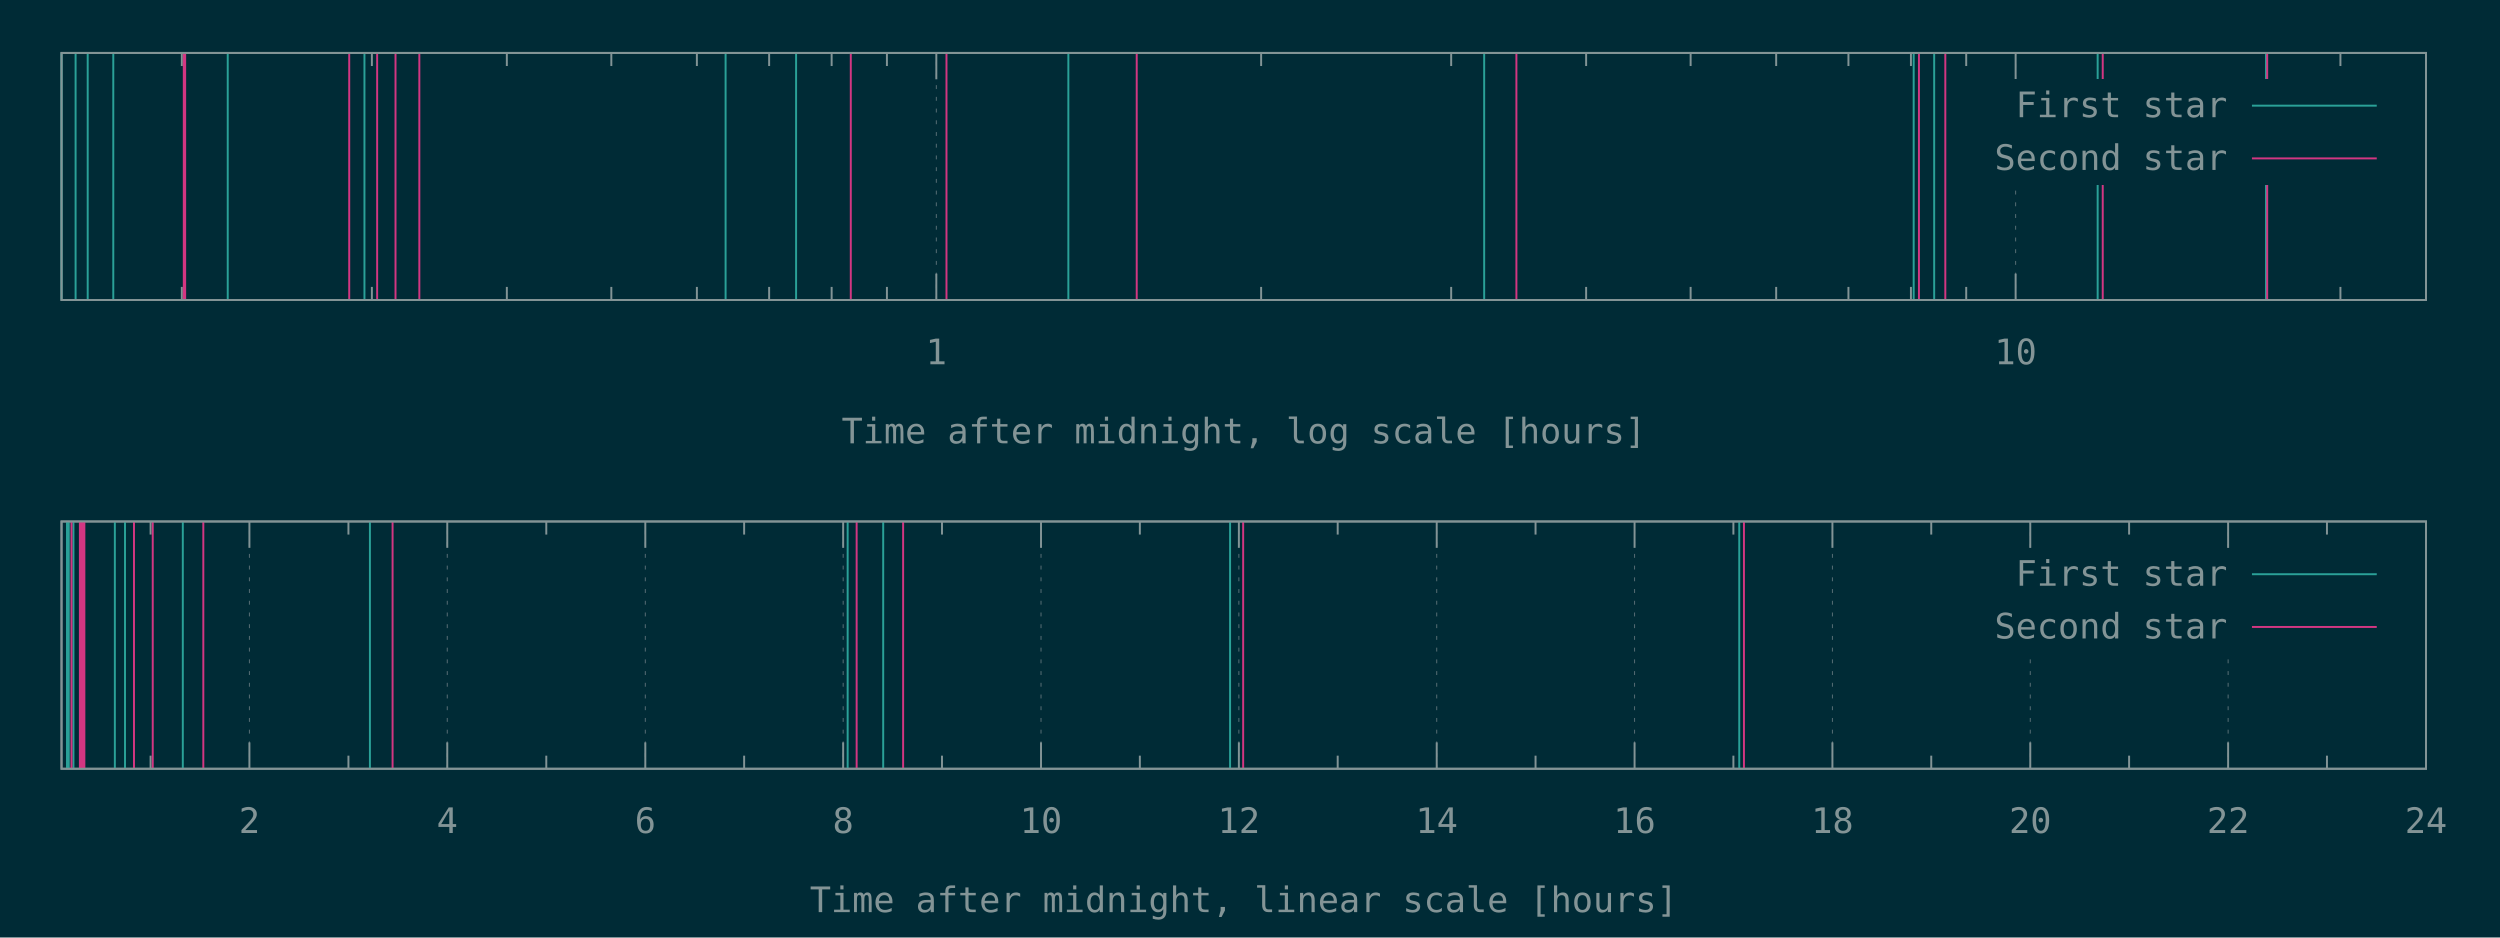
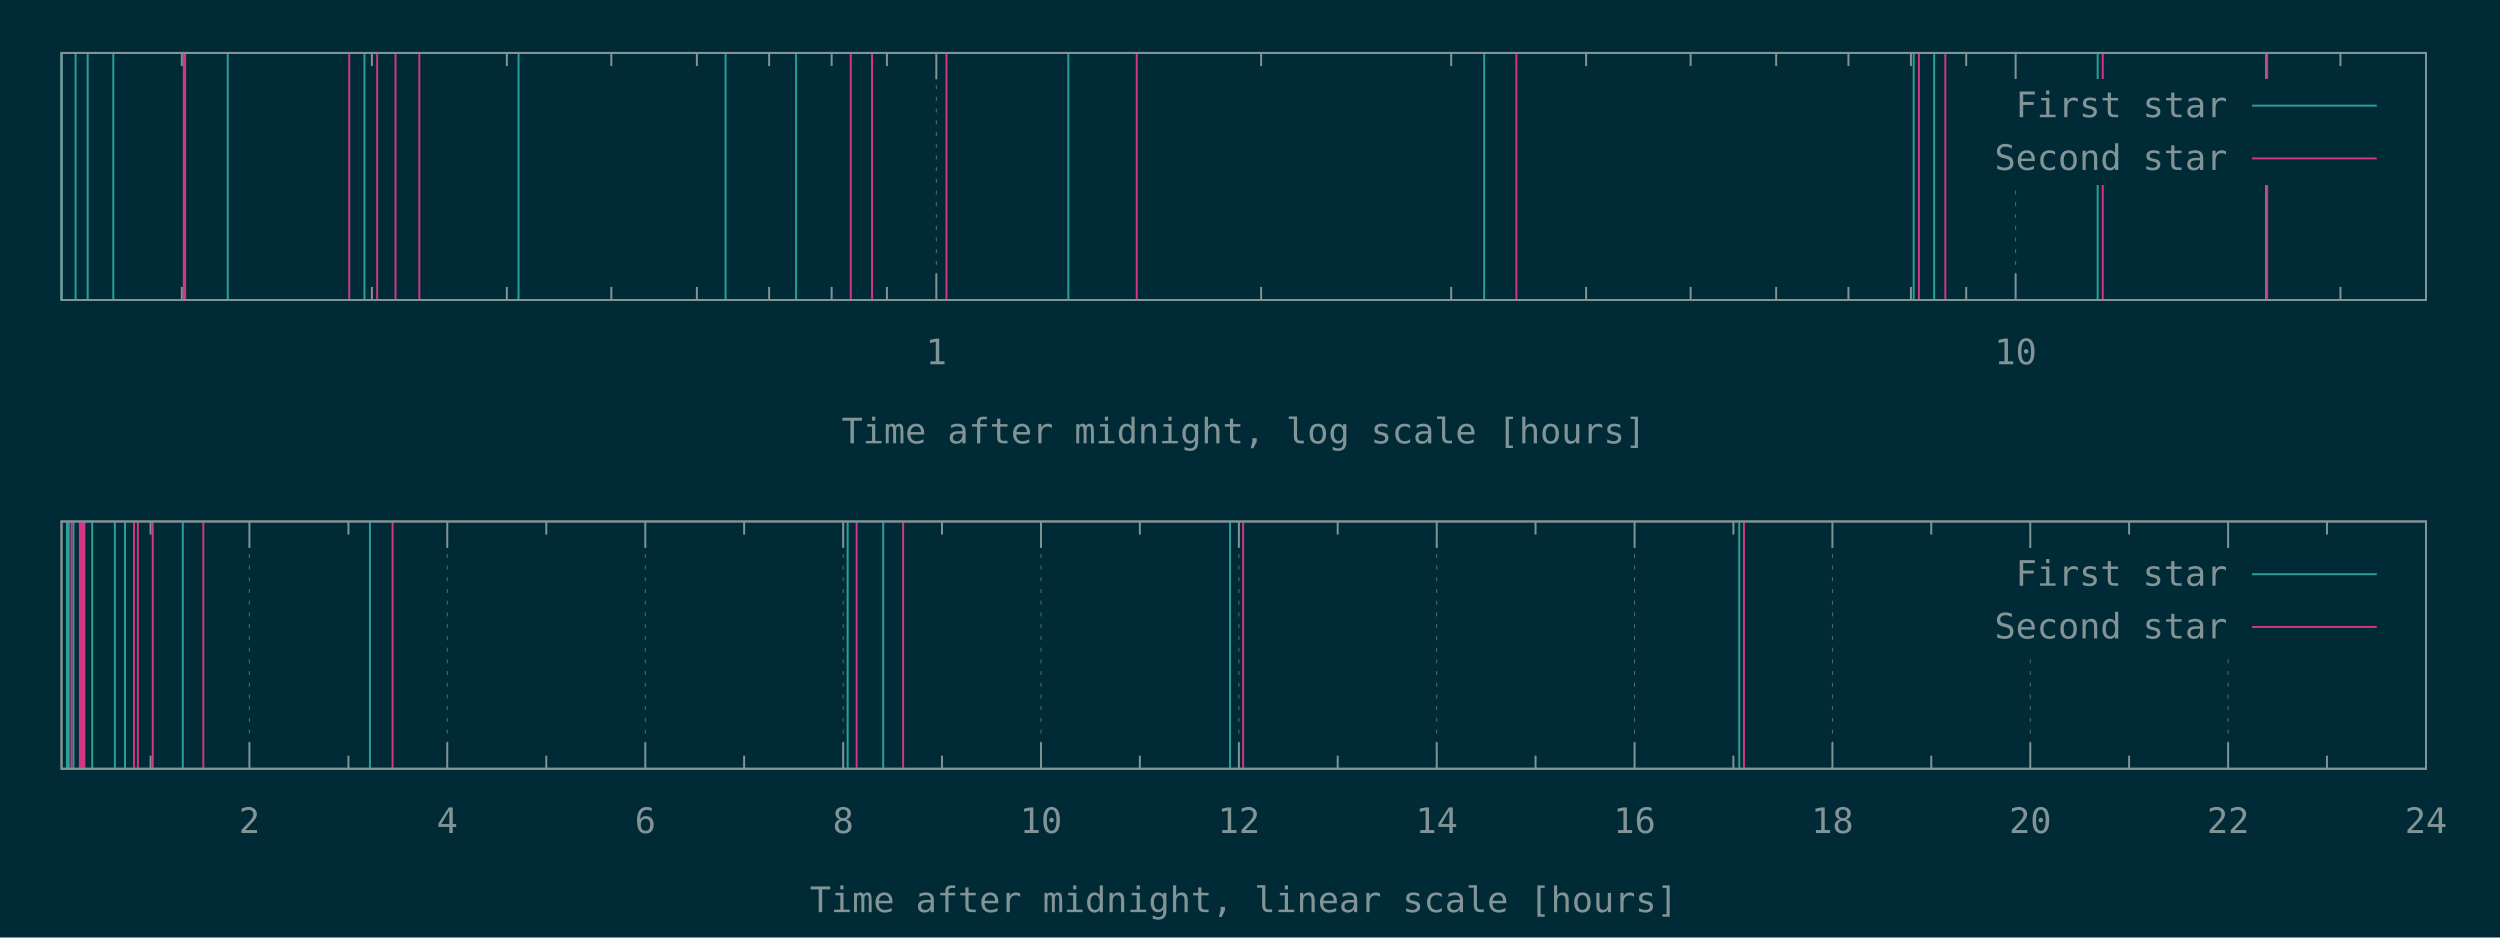
<svg xmlns="http://www.w3.org/2000/svg" xmlns:xlink="http://www.w3.org/1999/xlink" width="1280" height="480" viewBox="0 0 1280 480">
  <g id="gnuplot_canvas">
    <rect x="0" y="0" width="1280" height="480" fill="#002b36" />
    <defs>
      <circle id="gpDot" r="0.5" stroke-width="0.5" stroke="currentColor" />
      <path id="gpPt0" stroke-width="0.148" stroke="currentColor" d="M-1,0 h2 M0,-1 v2" />
      <path id="gpPt1" stroke-width="0.148" stroke="currentColor" d="M-1,-1 L1,1 M1,-1 L-1,1" />
      <path id="gpPt2" stroke-width="0.148" stroke="currentColor" d="M-1,0 L1,0 M0,-1 L0,1 M-1,-1 L1,1 M-1,1 L1,-1" />
      <rect id="gpPt3" stroke-width="0.148" stroke="currentColor" x="-1" y="-1" width="2" height="2" />
      <rect id="gpPt4" stroke-width="0.148" stroke="currentColor" fill="currentColor" x="-1" y="-1" width="2" height="2" />
      <circle id="gpPt5" stroke-width="0.148" stroke="currentColor" cx="0" cy="0" r="1" />
      <use xlink:href="#gpPt5" id="gpPt6" fill="currentColor" stroke="none" />
      <path id="gpPt7" stroke-width="0.148" stroke="currentColor" d="M0,-1.33 L-1.33,0.67 L1.33,0.67 z" />
      <use xlink:href="#gpPt7" id="gpPt8" fill="currentColor" stroke="none" />
      <use xlink:href="#gpPt7" id="gpPt9" stroke="currentColor" transform="rotate(180)" />
      <use xlink:href="#gpPt9" id="gpPt10" fill="currentColor" stroke="none" />
      <use xlink:href="#gpPt3" id="gpPt11" stroke="currentColor" transform="rotate(45)" />
      <use xlink:href="#gpPt11" id="gpPt12" fill="currentColor" stroke="none" />
      <path id="gpPt13" stroke-width="0.148" stroke="currentColor" d="M0,1.330 L1.265,0.411 L0.782,-1.067 L-0.782,-1.076 L-1.265,0.411 z" />
      <use xlink:href="#gpPt13" id="gpPt14" fill="currentColor" stroke="none" />
      <filter id="textbox" filterUnits="objectBoundingBox" x="0" y="0" height="1" width="1">
        <feFlood flood-color="#002B36" flood-opacity="1" result="bgnd" />
        <feComposite in="SourceGraphic" in2="bgnd" operator="atop" />
      </filter>
      <filter id="greybox" filterUnits="objectBoundingBox" x="0" y="0" height="1" width="1">
        <feFlood flood-color="lightgrey" flood-opacity="1" result="grey" />
        <feComposite in="SourceGraphic" in2="grey" operator="atop" />
      </filter>
    </defs>
    <g fill="none" color="#002B36" stroke="currentColor" stroke-width="1.00" stroke-linecap="butt" stroke-linejoin="miter">
</g>
    <g fill="none" color="black" stroke="currentColor" stroke-width="1.00" stroke-linecap="butt" stroke-linejoin="miter">
      <path stroke="rgb(131, 148, 150)" d="M93.1,153.6 L93.1,146.9 M93.1,27.1 L93.1,33.8 M190.4,153.6 L190.4,146.9 M190.4,27.1 L190.4,33.8   M259.5,153.6 L259.5,146.9 M259.5,27.1 L259.5,33.8 M313.0,153.6 L313.0,146.9 M313.0,27.1 L313.0,33.8   M356.8,153.6 L356.8,146.9 M356.8,27.1 L356.8,33.8 M393.8,153.6 L393.8,146.9 M393.8,27.1 L393.8,33.8   M425.8,153.6 L425.8,146.9 M425.8,27.1 L425.8,33.8 M454.1,153.6 L454.1,146.9 M454.1,27.1 L454.1,33.8    " />
    </g>
    <g fill="none" color="black" stroke="rgb(131, 148, 150)" stroke-width="0.50" stroke-linecap="butt" stroke-linejoin="miter">
</g>
    <g fill="none" color="gray" stroke="currentColor" stroke-width="0.50" stroke-linecap="butt" stroke-linejoin="miter">
      <path stroke="rgb( 88, 110, 117)" stroke-dasharray="2,4" class="gridline" d="M479.4,153.6 L479.4,27.1  " />
    </g>
    <g fill="none" color="gray" stroke="rgb( 88, 110, 117)" stroke-width="1.00" stroke-linecap="butt" stroke-linejoin="miter">
</g>
    <g fill="none" color="black" stroke="currentColor" stroke-width="1.00" stroke-linecap="butt" stroke-linejoin="miter">
      <path stroke="rgb(131, 148, 150)" d="M479.4,153.6 L479.4,140.1 M479.4,27.1 L479.4,40.6  " />
      <g transform="translate(479.4,186.5)" stroke="none" fill="rgb(131,148,150)" font-family="Inconsolata" font-size="18.00" text-anchor="middle">
        <text>
          <tspan font-family="Inconsolata"> 1</tspan>
        </text>
      </g>
    </g>
    <g fill="none" color="black" stroke="currentColor" stroke-width="1.00" stroke-linecap="butt" stroke-linejoin="miter">
      <path stroke="rgb(131, 148, 150)" d="M645.7,153.6 L645.7,146.9 M645.7,27.1 L645.7,33.8 M743.0,153.6 L743.0,146.9 M743.0,27.1 L743.0,33.8   M812.1,153.6 L812.1,146.9 M812.1,27.1 L812.1,33.8 M865.6,153.6 L865.6,146.9 M865.6,27.1 L865.6,33.8   M909.4,153.6 L909.4,146.9 M909.4,27.1 L909.4,33.8 M946.4,153.6 L946.4,146.9 M946.4,27.1 L946.4,33.8   M978.4,153.6 L978.4,146.9 M978.4,27.1 L978.4,33.8 M1006.7,153.6 L1006.7,146.9 M1006.7,27.1 L1006.7,33.8    " />
    </g>
    <g fill="none" color="black" stroke="rgb(131, 148, 150)" stroke-width="0.50" stroke-linecap="butt" stroke-linejoin="miter">
</g>
    <g fill="none" color="gray" stroke="currentColor" stroke-width="0.50" stroke-linecap="butt" stroke-linejoin="miter">
      <path stroke="rgb( 88, 110, 117)" stroke-dasharray="2,4" class="gridline" d="M1032.0,153.6 L1032.0,94.6 M1032.0,40.6 L1032.0,27.1  " />
    </g>
    <g fill="none" color="gray" stroke="rgb( 88, 110, 117)" stroke-width="1.00" stroke-linecap="butt" stroke-linejoin="miter">
</g>
    <g fill="none" color="black" stroke="currentColor" stroke-width="1.00" stroke-linecap="butt" stroke-linejoin="miter">
      <path stroke="rgb(131, 148, 150)" d="M1032.0,153.6 L1032.0,140.1 M1032.0,27.1 L1032.0,40.6  " />
      <g transform="translate(1032.0,186.5)" stroke="none" fill="rgb(131,148,150)" font-family="Inconsolata" font-size="18.00" text-anchor="middle">
        <text>
          <tspan font-family="Inconsolata"> 10</tspan>
        </text>
      </g>
    </g>
    <g fill="none" color="black" stroke="currentColor" stroke-width="1.00" stroke-linecap="butt" stroke-linejoin="miter">
      <path stroke="rgb(131, 148, 150)" d="M1198.3,153.6 L1198.3,146.9 M1198.3,27.1 L1198.3,33.8  " />
    </g>
    <g fill="none" color="black" stroke="currentColor" stroke-width="1.00" stroke-linecap="butt" stroke-linejoin="miter">
      <path stroke="rgb(131, 148, 150)" d="M31.5,27.1 L31.5,153.6 L1242.1,153.6 L1242.1,27.1 L31.5,27.1 Z  " />
    </g>
    <g fill="none" color="black" stroke="currentColor" stroke-width="1.00" stroke-linecap="butt" stroke-linejoin="miter">
      <g transform="translate(636.8,227.0)" stroke="none" fill="rgb(131,148,150)" font-family="Inconsolata" font-size="18.00" text-anchor="middle">
        <text>
          <tspan font-family="Inconsolata">Time after midnight, log scale [hours]</tspan>
        </text>
      </g>
    </g>
    <g fill="none" color="black" stroke="currentColor" stroke-width="1.00" stroke-linecap="butt" stroke-linejoin="miter">
</g>
    <g id="gnuplot_plot_1a">
      <g fill="none" color="black" stroke="currentColor" stroke-width="1.00" stroke-linecap="butt" stroke-linejoin="miter">
-         <path stroke="rgb( 42, 161, 152)" d="M31.5,153.6 L31.5,27.1 M38.7,153.6 L38.7,27.1 M44.9,153.6 L44.9,27.1 M58.0,153.6 L58.0,27.1   M116.6,153.6 L116.6,27.1 M186.6,153.6 L186.6,27.1 M371.5,153.6 L371.5,27.1 M407.6,153.6 L407.6,27.1   M547.0,153.6 L547.0,27.1 M759.9,153.6 L759.9,27.1 M979.8,153.6 L979.8,27.1 M990.3,153.6 L990.3,27.1   M1074.0,153.6 L1074.0,27.1 M1160.2,153.6 L1160.2,27.1  " />
+         <path stroke="rgb( 42, 161, 152)" d="M31.5,153.6 L31.5,27.1 M38.7,153.6 L38.7,27.1 M44.9,153.6 L44.9,27.1 M58.0,153.6 L58.0,27.1   M116.6,153.6 L116.6,27.1 M186.6,153.6 L186.6,27.1 M265.5,153.6 L265.5,27.1 M371.5,153.6 L371.5,27.1   M407.6,153.6 L407.6,27.1 M547.0,153.6 L547.0,27.1 M759.9,153.6 L759.9,27.1 M979.8,153.6 L979.8,27.1   M990.3,153.6 L990.3,27.1 M1074.0,153.6 L1074.0,27.1 M1160.2,153.6 L1160.2,27.1  " />
      </g>
    </g>
    <g id="gnuplot_plot_2a">
      <g fill="none" color="black" stroke="currentColor" stroke-width="1.00" stroke-linecap="butt" stroke-linejoin="miter">
-         <path stroke="rgb(211,  54, 130)" d="M94.1,153.6 L94.1,27.1 M94.8,153.6 L94.8,27.1 M178.8,153.6 L178.8,27.1 M193.1,153.6 L193.1,27.1   M202.5,153.6 L202.5,27.1 M214.7,153.6 L214.7,27.1 M435.6,153.6 L435.6,27.1 M484.6,153.6 L484.6,27.1   M582.0,153.6 L582.0,27.1 M776.4,153.6 L776.4,27.1 M982.5,153.6 L982.5,27.1 M996.0,153.6 L996.0,27.1   M1076.6,153.6 L1076.6,27.1 M1160.8,153.6 L1160.8,27.1  " />
+         <path stroke="rgb(211,  54, 130)" d="M94.1,153.6 L94.1,27.1 M94.8,153.6 L94.8,27.1 M178.8,153.6 L178.8,27.1 M193.1,153.6 L193.1,27.1   M202.5,153.6 L202.5,27.1 M214.7,153.6 L214.7,27.1 M435.6,153.6 L435.6,27.1 M446.5,153.6 L446.5,27.1   M484.6,153.6 L484.6,27.1 M582.0,153.6 L582.0,27.1 M776.4,153.6 L776.4,27.1 M982.5,153.6 L982.5,27.1   M996.0,153.6 L996.0,27.1 M1076.6,153.6 L1076.6,27.1 M1160.8,153.6 L1160.8,27.1  " />
      </g>
    </g>
    <g stroke="none" shape-rendering="crispEdges">
      <polygon fill="#002B36" points="1001.8,94.6 1229.5,94.6 1229.5,40.6 1001.8,40.6 " />
    </g>
    <g id="gnuplot_plot_1a">
      <g fill="none" color="black" stroke="currentColor" stroke-width="1.00" stroke-linecap="butt" stroke-linejoin="miter">
        <g transform="translate(1140.4,60.0)" stroke="none" fill="rgb(131,148,150)" font-family="Inconsolata" font-size="18.00" text-anchor="end">
          <text>
            <tspan font-family="Inconsolata">First star</tspan>
          </text>
        </g>
      </g>
      <g fill="none" color="black" stroke="currentColor" stroke-width="1.00" stroke-linecap="butt" stroke-linejoin="miter">
        <path stroke="rgb( 42, 161, 152)" d="M1153.0,54.1 L1216.9,54.1  " />
      </g>
    </g>
    <g id="gnuplot_plot_2a">
      <g fill="none" color="black" stroke="currentColor" stroke-width="1.00" stroke-linecap="butt" stroke-linejoin="miter">
        <g transform="translate(1140.4,87.0)" stroke="none" fill="rgb(131,148,150)" font-family="Inconsolata" font-size="18.00" text-anchor="end">
          <text>
            <tspan font-family="Inconsolata">Second star</tspan>
          </text>
        </g>
      </g>
      <g fill="none" color="black" stroke="currentColor" stroke-width="1.00" stroke-linecap="butt" stroke-linejoin="miter">
        <path stroke="rgb(211,  54, 130)" d="M1153.0,81.1 L1216.9,81.1  " />
      </g>
    </g>
    <g fill="none" color="#002B36" stroke="rgb(211,  54, 130)" stroke-width="2.00" stroke-linecap="butt" stroke-linejoin="miter">
</g>
    <g fill="none" color="black" stroke="currentColor" stroke-width="2.00" stroke-linecap="butt" stroke-linejoin="miter">
</g>
    <g fill="none" color="black" stroke="black" stroke-width="1.00" stroke-linecap="butt" stroke-linejoin="miter">
</g>
    <g fill="none" color="black" stroke="currentColor" stroke-width="1.00" stroke-linecap="butt" stroke-linejoin="miter">
      <path stroke="rgb(131, 148, 150)" d="M31.5,27.1 L31.5,153.6 L1242.1,153.6 L1242.1,27.1 L31.5,27.1 Z  " />
    </g>
    <g fill="none" color="black" stroke="currentColor" stroke-width="1.00" stroke-linecap="butt" stroke-linejoin="miter">
</g>
    <g fill="none" color="black" stroke="currentColor" stroke-width="1.00" stroke-linecap="butt" stroke-linejoin="miter">
      <path stroke="rgb(131, 148, 150)" d="M77.1,393.6 L77.1,386.9 M77.1,267.0 L77.1,273.7  " />
    </g>
    <g fill="none" color="black" stroke="rgb(131, 148, 150)" stroke-width="0.50" stroke-linecap="butt" stroke-linejoin="miter">
</g>
    <g fill="none" color="gray" stroke="currentColor" stroke-width="0.50" stroke-linecap="butt" stroke-linejoin="miter">
      <path stroke="rgb( 88, 110, 117)" stroke-dasharray="2,4" class="gridline" d="M127.7,393.6 L127.7,267.0  " />
    </g>
    <g fill="none" color="gray" stroke="rgb( 88, 110, 117)" stroke-width="1.00" stroke-linecap="butt" stroke-linejoin="miter">
</g>
    <g fill="none" color="black" stroke="currentColor" stroke-width="1.00" stroke-linecap="butt" stroke-linejoin="miter">
      <path stroke="rgb(131, 148, 150)" d="M127.7,393.6 L127.7,380.1 M127.7,267.0 L127.7,280.5  " />
      <g transform="translate(127.7,426.5)" stroke="none" fill="rgb(131,148,150)" font-family="Inconsolata" font-size="18.00" text-anchor="middle">
        <text>
          <tspan font-family="Inconsolata"> 2</tspan>
        </text>
      </g>
    </g>
    <g fill="none" color="black" stroke="currentColor" stroke-width="1.00" stroke-linecap="butt" stroke-linejoin="miter">
      <path stroke="rgb(131, 148, 150)" d="M178.4,393.6 L178.4,386.9 M178.4,267.0 L178.4,273.7  " />
    </g>
    <g fill="none" color="black" stroke="rgb(131, 148, 150)" stroke-width="0.50" stroke-linecap="butt" stroke-linejoin="miter">
</g>
    <g fill="none" color="gray" stroke="currentColor" stroke-width="0.50" stroke-linecap="butt" stroke-linejoin="miter">
      <path stroke="rgb( 88, 110, 117)" stroke-dasharray="2,4" class="gridline" d="M229.0,393.6 L229.0,267.0  " />
    </g>
    <g fill="none" color="gray" stroke="rgb( 88, 110, 117)" stroke-width="1.00" stroke-linecap="butt" stroke-linejoin="miter">
</g>
    <g fill="none" color="black" stroke="currentColor" stroke-width="1.00" stroke-linecap="butt" stroke-linejoin="miter">
      <path stroke="rgb(131, 148, 150)" d="M229.0,393.6 L229.0,380.1 M229.0,267.0 L229.0,280.5  " />
      <g transform="translate(229.0,426.5)" stroke="none" fill="rgb(131,148,150)" font-family="Inconsolata" font-size="18.00" text-anchor="middle">
        <text>
          <tspan font-family="Inconsolata"> 4</tspan>
        </text>
      </g>
    </g>
    <g fill="none" color="black" stroke="currentColor" stroke-width="1.00" stroke-linecap="butt" stroke-linejoin="miter">
      <path stroke="rgb(131, 148, 150)" d="M279.7,393.6 L279.7,386.9 M279.7,267.0 L279.7,273.7  " />
    </g>
    <g fill="none" color="black" stroke="rgb(131, 148, 150)" stroke-width="0.50" stroke-linecap="butt" stroke-linejoin="miter">
</g>
    <g fill="none" color="gray" stroke="currentColor" stroke-width="0.50" stroke-linecap="butt" stroke-linejoin="miter">
      <path stroke="rgb( 88, 110, 117)" stroke-dasharray="2,4" class="gridline" d="M330.4,393.6 L330.4,267.0  " />
    </g>
    <g fill="none" color="gray" stroke="rgb( 88, 110, 117)" stroke-width="1.00" stroke-linecap="butt" stroke-linejoin="miter">
</g>
    <g fill="none" color="black" stroke="currentColor" stroke-width="1.00" stroke-linecap="butt" stroke-linejoin="miter">
      <path stroke="rgb(131, 148, 150)" d="M330.4,393.6 L330.4,380.1 M330.4,267.0 L330.4,280.5  " />
      <g transform="translate(330.4,426.5)" stroke="none" fill="rgb(131,148,150)" font-family="Inconsolata" font-size="18.00" text-anchor="middle">
        <text>
          <tspan font-family="Inconsolata"> 6</tspan>
        </text>
      </g>
    </g>
    <g fill="none" color="black" stroke="currentColor" stroke-width="1.00" stroke-linecap="butt" stroke-linejoin="miter">
      <path stroke="rgb(131, 148, 150)" d="M381.0,393.6 L381.0,386.9 M381.0,267.0 L381.0,273.7  " />
    </g>
    <g fill="none" color="black" stroke="rgb(131, 148, 150)" stroke-width="0.50" stroke-linecap="butt" stroke-linejoin="miter">
</g>
    <g fill="none" color="gray" stroke="currentColor" stroke-width="0.50" stroke-linecap="butt" stroke-linejoin="miter">
      <path stroke="rgb( 88, 110, 117)" stroke-dasharray="2,4" class="gridline" d="M431.7,393.6 L431.7,267.0  " />
    </g>
    <g fill="none" color="gray" stroke="rgb( 88, 110, 117)" stroke-width="1.00" stroke-linecap="butt" stroke-linejoin="miter">
</g>
    <g fill="none" color="black" stroke="currentColor" stroke-width="1.00" stroke-linecap="butt" stroke-linejoin="miter">
      <path stroke="rgb(131, 148, 150)" d="M431.7,393.6 L431.7,380.1 M431.7,267.0 L431.7,280.5  " />
      <g transform="translate(431.7,426.5)" stroke="none" fill="rgb(131,148,150)" font-family="Inconsolata" font-size="18.00" text-anchor="middle">
        <text>
          <tspan font-family="Inconsolata"> 8</tspan>
        </text>
      </g>
    </g>
    <g fill="none" color="black" stroke="currentColor" stroke-width="1.00" stroke-linecap="butt" stroke-linejoin="miter">
      <path stroke="rgb(131, 148, 150)" d="M482.3,393.6 L482.3,386.9 M482.3,267.0 L482.3,273.7  " />
    </g>
    <g fill="none" color="black" stroke="rgb(131, 148, 150)" stroke-width="0.50" stroke-linecap="butt" stroke-linejoin="miter">
</g>
    <g fill="none" color="gray" stroke="currentColor" stroke-width="0.50" stroke-linecap="butt" stroke-linejoin="miter">
      <path stroke="rgb( 88, 110, 117)" stroke-dasharray="2,4" class="gridline" d="M533.0,393.6 L533.0,267.0  " />
    </g>
    <g fill="none" color="gray" stroke="rgb( 88, 110, 117)" stroke-width="1.00" stroke-linecap="butt" stroke-linejoin="miter">
</g>
    <g fill="none" color="black" stroke="currentColor" stroke-width="1.00" stroke-linecap="butt" stroke-linejoin="miter">
      <path stroke="rgb(131, 148, 150)" d="M533.0,393.6 L533.0,380.1 M533.0,267.0 L533.0,280.5  " />
      <g transform="translate(533.0,426.5)" stroke="none" fill="rgb(131,148,150)" font-family="Inconsolata" font-size="18.00" text-anchor="middle">
        <text>
          <tspan font-family="Inconsolata"> 10</tspan>
        </text>
      </g>
    </g>
    <g fill="none" color="black" stroke="currentColor" stroke-width="1.00" stroke-linecap="butt" stroke-linejoin="miter">
      <path stroke="rgb(131, 148, 150)" d="M583.6,393.6 L583.6,386.9 M583.6,267.0 L583.6,273.7  " />
    </g>
    <g fill="none" color="black" stroke="rgb(131, 148, 150)" stroke-width="0.50" stroke-linecap="butt" stroke-linejoin="miter">
</g>
    <g fill="none" color="gray" stroke="currentColor" stroke-width="0.50" stroke-linecap="butt" stroke-linejoin="miter">
      <path stroke="rgb( 88, 110, 117)" stroke-dasharray="2,4" class="gridline" d="M634.3,393.6 L634.3,267.0  " />
    </g>
    <g fill="none" color="gray" stroke="rgb( 88, 110, 117)" stroke-width="1.00" stroke-linecap="butt" stroke-linejoin="miter">
</g>
    <g fill="none" color="black" stroke="currentColor" stroke-width="1.00" stroke-linecap="butt" stroke-linejoin="miter">
      <path stroke="rgb(131, 148, 150)" d="M634.3,393.6 L634.3,380.1 M634.3,267.0 L634.3,280.5  " />
      <g transform="translate(634.3,426.5)" stroke="none" fill="rgb(131,148,150)" font-family="Inconsolata" font-size="18.00" text-anchor="middle">
        <text>
          <tspan font-family="Inconsolata"> 12</tspan>
        </text>
      </g>
    </g>
    <g fill="none" color="black" stroke="currentColor" stroke-width="1.00" stroke-linecap="butt" stroke-linejoin="miter">
      <path stroke="rgb(131, 148, 150)" d="M684.9,393.6 L684.9,386.9 M684.9,267.0 L684.9,273.7  " />
    </g>
    <g fill="none" color="black" stroke="rgb(131, 148, 150)" stroke-width="0.50" stroke-linecap="butt" stroke-linejoin="miter">
</g>
    <g fill="none" color="gray" stroke="currentColor" stroke-width="0.50" stroke-linecap="butt" stroke-linejoin="miter">
      <path stroke="rgb( 88, 110, 117)" stroke-dasharray="2,4" class="gridline" d="M735.6,393.6 L735.6,267.0  " />
    </g>
    <g fill="none" color="gray" stroke="rgb( 88, 110, 117)" stroke-width="1.00" stroke-linecap="butt" stroke-linejoin="miter">
</g>
    <g fill="none" color="black" stroke="currentColor" stroke-width="1.00" stroke-linecap="butt" stroke-linejoin="miter">
      <path stroke="rgb(131, 148, 150)" d="M735.6,393.6 L735.6,380.1 M735.6,267.0 L735.6,280.5  " />
      <g transform="translate(735.6,426.5)" stroke="none" fill="rgb(131,148,150)" font-family="Inconsolata" font-size="18.00" text-anchor="middle">
        <text>
          <tspan font-family="Inconsolata"> 14</tspan>
        </text>
      </g>
    </g>
    <g fill="none" color="black" stroke="currentColor" stroke-width="1.00" stroke-linecap="butt" stroke-linejoin="miter">
      <path stroke="rgb(131, 148, 150)" d="M786.2,393.6 L786.2,386.9 M786.2,267.0 L786.2,273.7  " />
    </g>
    <g fill="none" color="black" stroke="rgb(131, 148, 150)" stroke-width="0.50" stroke-linecap="butt" stroke-linejoin="miter">
</g>
    <g fill="none" color="gray" stroke="currentColor" stroke-width="0.50" stroke-linecap="butt" stroke-linejoin="miter">
      <path stroke="rgb( 88, 110, 117)" stroke-dasharray="2,4" class="gridline" d="M836.9,393.6 L836.9,267.0  " />
    </g>
    <g fill="none" color="gray" stroke="rgb( 88, 110, 117)" stroke-width="1.00" stroke-linecap="butt" stroke-linejoin="miter">
</g>
    <g fill="none" color="black" stroke="currentColor" stroke-width="1.00" stroke-linecap="butt" stroke-linejoin="miter">
      <path stroke="rgb(131, 148, 150)" d="M836.9,393.6 L836.9,380.1 M836.9,267.0 L836.9,280.5  " />
      <g transform="translate(836.9,426.5)" stroke="none" fill="rgb(131,148,150)" font-family="Inconsolata" font-size="18.00" text-anchor="middle">
        <text>
          <tspan font-family="Inconsolata"> 16</tspan>
        </text>
      </g>
    </g>
    <g fill="none" color="black" stroke="currentColor" stroke-width="1.00" stroke-linecap="butt" stroke-linejoin="miter">
      <path stroke="rgb(131, 148, 150)" d="M887.5,393.6 L887.5,386.9 M887.5,267.0 L887.5,273.7  " />
    </g>
    <g fill="none" color="black" stroke="rgb(131, 148, 150)" stroke-width="0.50" stroke-linecap="butt" stroke-linejoin="miter">
</g>
    <g fill="none" color="gray" stroke="currentColor" stroke-width="0.50" stroke-linecap="butt" stroke-linejoin="miter">
      <path stroke="rgb( 88, 110, 117)" stroke-dasharray="2,4" class="gridline" d="M938.2,393.6 L938.2,267.0  " />
    </g>
    <g fill="none" color="gray" stroke="rgb( 88, 110, 117)" stroke-width="1.00" stroke-linecap="butt" stroke-linejoin="miter">
</g>
    <g fill="none" color="black" stroke="currentColor" stroke-width="1.00" stroke-linecap="butt" stroke-linejoin="miter">
      <path stroke="rgb(131, 148, 150)" d="M938.2,393.6 L938.2,380.1 M938.2,267.0 L938.2,280.5  " />
      <g transform="translate(938.2,426.5)" stroke="none" fill="rgb(131,148,150)" font-family="Inconsolata" font-size="18.00" text-anchor="middle">
        <text>
          <tspan font-family="Inconsolata"> 18</tspan>
        </text>
      </g>
    </g>
    <g fill="none" color="black" stroke="currentColor" stroke-width="1.00" stroke-linecap="butt" stroke-linejoin="miter">
      <path stroke="rgb(131, 148, 150)" d="M988.8,393.6 L988.8,386.9 M988.8,267.0 L988.8,273.7  " />
    </g>
    <g fill="none" color="black" stroke="rgb(131, 148, 150)" stroke-width="0.50" stroke-linecap="butt" stroke-linejoin="miter">
</g>
    <g fill="none" color="gray" stroke="currentColor" stroke-width="0.50" stroke-linecap="butt" stroke-linejoin="miter">
      <path stroke="rgb( 88, 110, 117)" stroke-dasharray="2,4" class="gridline" d="M1039.5,393.6 L1039.5,334.5 M1039.5,280.5 L1039.5,267.0  " />
    </g>
    <g fill="none" color="gray" stroke="rgb( 88, 110, 117)" stroke-width="1.00" stroke-linecap="butt" stroke-linejoin="miter">
</g>
    <g fill="none" color="black" stroke="currentColor" stroke-width="1.00" stroke-linecap="butt" stroke-linejoin="miter">
      <path stroke="rgb(131, 148, 150)" d="M1039.5,393.6 L1039.5,380.1 M1039.5,267.0 L1039.5,280.5  " />
      <g transform="translate(1039.5,426.5)" stroke="none" fill="rgb(131,148,150)" font-family="Inconsolata" font-size="18.00" text-anchor="middle">
        <text>
          <tspan font-family="Inconsolata"> 20</tspan>
        </text>
      </g>
    </g>
    <g fill="none" color="black" stroke="currentColor" stroke-width="1.00" stroke-linecap="butt" stroke-linejoin="miter">
      <path stroke="rgb(131, 148, 150)" d="M1090.1,393.6 L1090.1,386.9 M1090.1,267.0 L1090.1,273.7  " />
    </g>
    <g fill="none" color="black" stroke="rgb(131, 148, 150)" stroke-width="0.50" stroke-linecap="butt" stroke-linejoin="miter">
</g>
    <g fill="none" color="gray" stroke="currentColor" stroke-width="0.50" stroke-linecap="butt" stroke-linejoin="miter">
      <path stroke="rgb( 88, 110, 117)" stroke-dasharray="2,4" class="gridline" d="M1140.8,393.6 L1140.8,334.5 M1140.8,280.5 L1140.8,267.0  " />
    </g>
    <g fill="none" color="gray" stroke="rgb( 88, 110, 117)" stroke-width="1.00" stroke-linecap="butt" stroke-linejoin="miter">
</g>
    <g fill="none" color="black" stroke="currentColor" stroke-width="1.00" stroke-linecap="butt" stroke-linejoin="miter">
      <path stroke="rgb(131, 148, 150)" d="M1140.8,393.6 L1140.8,380.1 M1140.8,267.0 L1140.8,280.5  " />
      <g transform="translate(1140.8,426.5)" stroke="none" fill="rgb(131,148,150)" font-family="Inconsolata" font-size="18.00" text-anchor="middle">
        <text>
          <tspan font-family="Inconsolata"> 22</tspan>
        </text>
      </g>
    </g>
    <g fill="none" color="black" stroke="currentColor" stroke-width="1.00" stroke-linecap="butt" stroke-linejoin="miter">
      <path stroke="rgb(131, 148, 150)" d="M1191.4,393.6 L1191.4,386.9 M1191.4,267.0 L1191.4,273.7  " />
    </g>
    <g fill="none" color="black" stroke="rgb(131, 148, 150)" stroke-width="0.50" stroke-linecap="butt" stroke-linejoin="miter">
</g>
    <g fill="none" color="gray" stroke="currentColor" stroke-width="0.50" stroke-linecap="butt" stroke-linejoin="miter">
      <path stroke="rgb( 88, 110, 117)" stroke-dasharray="2,4" class="gridline" d="M1242.1,393.6 L1242.1,267.0  " />
    </g>
    <g fill="none" color="gray" stroke="rgb( 88, 110, 117)" stroke-width="1.00" stroke-linecap="butt" stroke-linejoin="miter">
</g>
    <g fill="none" color="black" stroke="currentColor" stroke-width="1.00" stroke-linecap="butt" stroke-linejoin="miter">
      <path stroke="rgb(131, 148, 150)" d="M1242.1,393.6 L1242.1,380.1 M1242.1,267.0 L1242.1,280.5  " />
      <g transform="translate(1242.1,426.5)" stroke="none" fill="rgb(131,148,150)" font-family="Inconsolata" font-size="18.00" text-anchor="middle">
        <text>
          <tspan font-family="Inconsolata"> 24</tspan>
        </text>
      </g>
    </g>
    <g fill="none" color="black" stroke="currentColor" stroke-width="1.00" stroke-linecap="butt" stroke-linejoin="miter">
</g>
    <g fill="none" color="black" stroke="currentColor" stroke-width="1.00" stroke-linecap="butt" stroke-linejoin="miter">
      <path stroke="rgb(131, 148, 150)" d="M31.5,267.0 L31.5,393.6 L1242.1,393.6 L1242.1,267.0 L31.5,267.0 Z  " />
    </g>
    <g fill="none" color="black" stroke="currentColor" stroke-width="1.00" stroke-linecap="butt" stroke-linejoin="miter">
      <g transform="translate(636.8,467.0)" stroke="none" fill="rgb(131,148,150)" font-family="Inconsolata" font-size="18.00" text-anchor="middle">
        <text>
          <tspan font-family="Inconsolata">Time after midnight, linear scale [hours]</tspan>
        </text>
      </g>
    </g>
    <g fill="none" color="black" stroke="currentColor" stroke-width="1.00" stroke-linecap="butt" stroke-linejoin="miter">
</g>
    <g id="gnuplot_plot_1b">
      <g fill="none" color="black" stroke="currentColor" stroke-width="1.00" stroke-linecap="butt" stroke-linejoin="miter">
-         <path stroke="rgb( 42, 161, 152)" d="M34.3,393.6 L34.3,267.0 M34.5,393.6 L34.5,267.0 M34.7,393.6 L34.7,267.0 M35.2,393.6 L35.2,267.0   M37.6,393.6 L37.6,267.0 M41.4,393.6 L41.4,267.0 M58.8,393.6 L58.8,267.0 M64.0,393.6 L64.0,267.0   M93.6,393.6 L93.6,267.0 M189.4,393.6 L189.4,267.0 M434.0,393.6 L434.0,267.0 M452.2,393.6 L452.2,267.0   M629.8,393.6 L629.8,267.0 M890.5,393.6 L890.5,267.0  " />
+         <path stroke="rgb( 42, 161, 152)" d="M34.3,393.6 L34.3,267.0 M34.5,393.6 L34.5,267.0 M34.7,393.6 L34.7,267.0 M35.2,393.6 L35.2,267.0   M37.6,393.6 L37.6,267.0 M41.4,393.6 L41.4,267.0 M47.2,393.6 L47.2,267.0 M58.8,393.6 L58.8,267.0   M64.0,393.6 L64.0,267.0 M93.6,393.6 L93.6,267.0 M189.4,393.6 L189.4,267.0 M434.0,393.6 L434.0,267.0   M452.2,393.6 L452.2,267.0 M629.8,393.6 L629.8,267.0 M890.5,393.6 L890.5,267.0  " />
      </g>
    </g>
    <g id="gnuplot_plot_2b">
      <g fill="none" color="black" stroke="currentColor" stroke-width="1.00" stroke-linecap="butt" stroke-linejoin="miter">
-         <path stroke="rgb(211,  54, 130)" d="M36.6,393.6 L36.6,267.0 M36.6,393.6 L36.6,267.0 M40.9,393.6 L40.9,267.0 M41.8,393.6 L41.8,267.0   M42.4,393.6 L42.4,267.0 M43.2,393.6 L43.2,267.0 M68.6,393.6 L68.6,267.0 M78.2,393.6 L78.2,267.0   M104.1,393.6 L104.1,267.0 M201.0,393.6 L201.0,267.0 M438.6,393.6 L438.6,267.0 M462.4,393.6 L462.4,267.0   M636.5,393.6 L636.5,267.0 M892.9,393.6 L892.9,267.0  " />
+         <path stroke="rgb(211,  54, 130)" d="M36.6,393.6 L36.6,267.0 M36.6,393.6 L36.6,267.0 M40.9,393.6 L40.9,267.0 M41.8,393.6 L41.8,267.0   M42.4,393.6 L42.4,267.0 M43.2,393.6 L43.2,267.0 M68.6,393.6 L68.6,267.0 M70.6,393.6 L70.6,267.0   M78.2,393.6 L78.2,267.0 M104.1,393.6 L104.1,267.0 M201.0,393.6 L201.0,267.0 M438.6,393.6 L438.6,267.0   M462.4,393.6 L462.4,267.0 M636.5,393.6 L636.5,267.0 M892.9,393.6 L892.9,267.0  " />
      </g>
    </g>
    <g stroke="none" shape-rendering="crispEdges">
      <polygon fill="#002B36" points="1001.8,334.5 1229.5,334.5 1229.5,280.5 1001.8,280.5 " />
    </g>
    <g id="gnuplot_plot_1b">
      <g fill="none" color="black" stroke="currentColor" stroke-width="1.00" stroke-linecap="butt" stroke-linejoin="miter">
        <g transform="translate(1140.4,299.9)" stroke="none" fill="rgb(131,148,150)" font-family="Inconsolata" font-size="18.00" text-anchor="end">
          <text>
            <tspan font-family="Inconsolata">First star</tspan>
          </text>
        </g>
      </g>
      <g fill="none" color="black" stroke="currentColor" stroke-width="1.00" stroke-linecap="butt" stroke-linejoin="miter">
        <path stroke="rgb( 42, 161, 152)" d="M1153.0,294.0 L1216.9,294.0  " />
      </g>
    </g>
    <g id="gnuplot_plot_2b">
      <g fill="none" color="black" stroke="currentColor" stroke-width="1.00" stroke-linecap="butt" stroke-linejoin="miter">
        <g transform="translate(1140.4,326.9)" stroke="none" fill="rgb(131,148,150)" font-family="Inconsolata" font-size="18.00" text-anchor="end">
          <text>
            <tspan font-family="Inconsolata">Second star</tspan>
          </text>
        </g>
      </g>
      <g fill="none" color="black" stroke="currentColor" stroke-width="1.00" stroke-linecap="butt" stroke-linejoin="miter">
        <path stroke="rgb(211,  54, 130)" d="M1153.0,321.0 L1216.9,321.0  " />
      </g>
    </g>
    <g fill="none" color="#002B36" stroke="rgb(211,  54, 130)" stroke-width="2.00" stroke-linecap="butt" stroke-linejoin="miter">
</g>
    <g fill="none" color="black" stroke="currentColor" stroke-width="2.00" stroke-linecap="butt" stroke-linejoin="miter">
</g>
    <g fill="none" color="black" stroke="black" stroke-width="1.00" stroke-linecap="butt" stroke-linejoin="miter">
</g>
    <g fill="none" color="black" stroke="currentColor" stroke-width="1.00" stroke-linecap="butt" stroke-linejoin="miter">
      <path stroke="rgb(131, 148, 150)" d="M31.5,267.0 L31.5,393.6 L1242.1,393.6 L1242.1,267.0 L31.5,267.0 Z  " />
    </g>
    <g fill="none" color="black" stroke="currentColor" stroke-width="1.00" stroke-linecap="butt" stroke-linejoin="miter">
</g>
  </g>
</svg>
